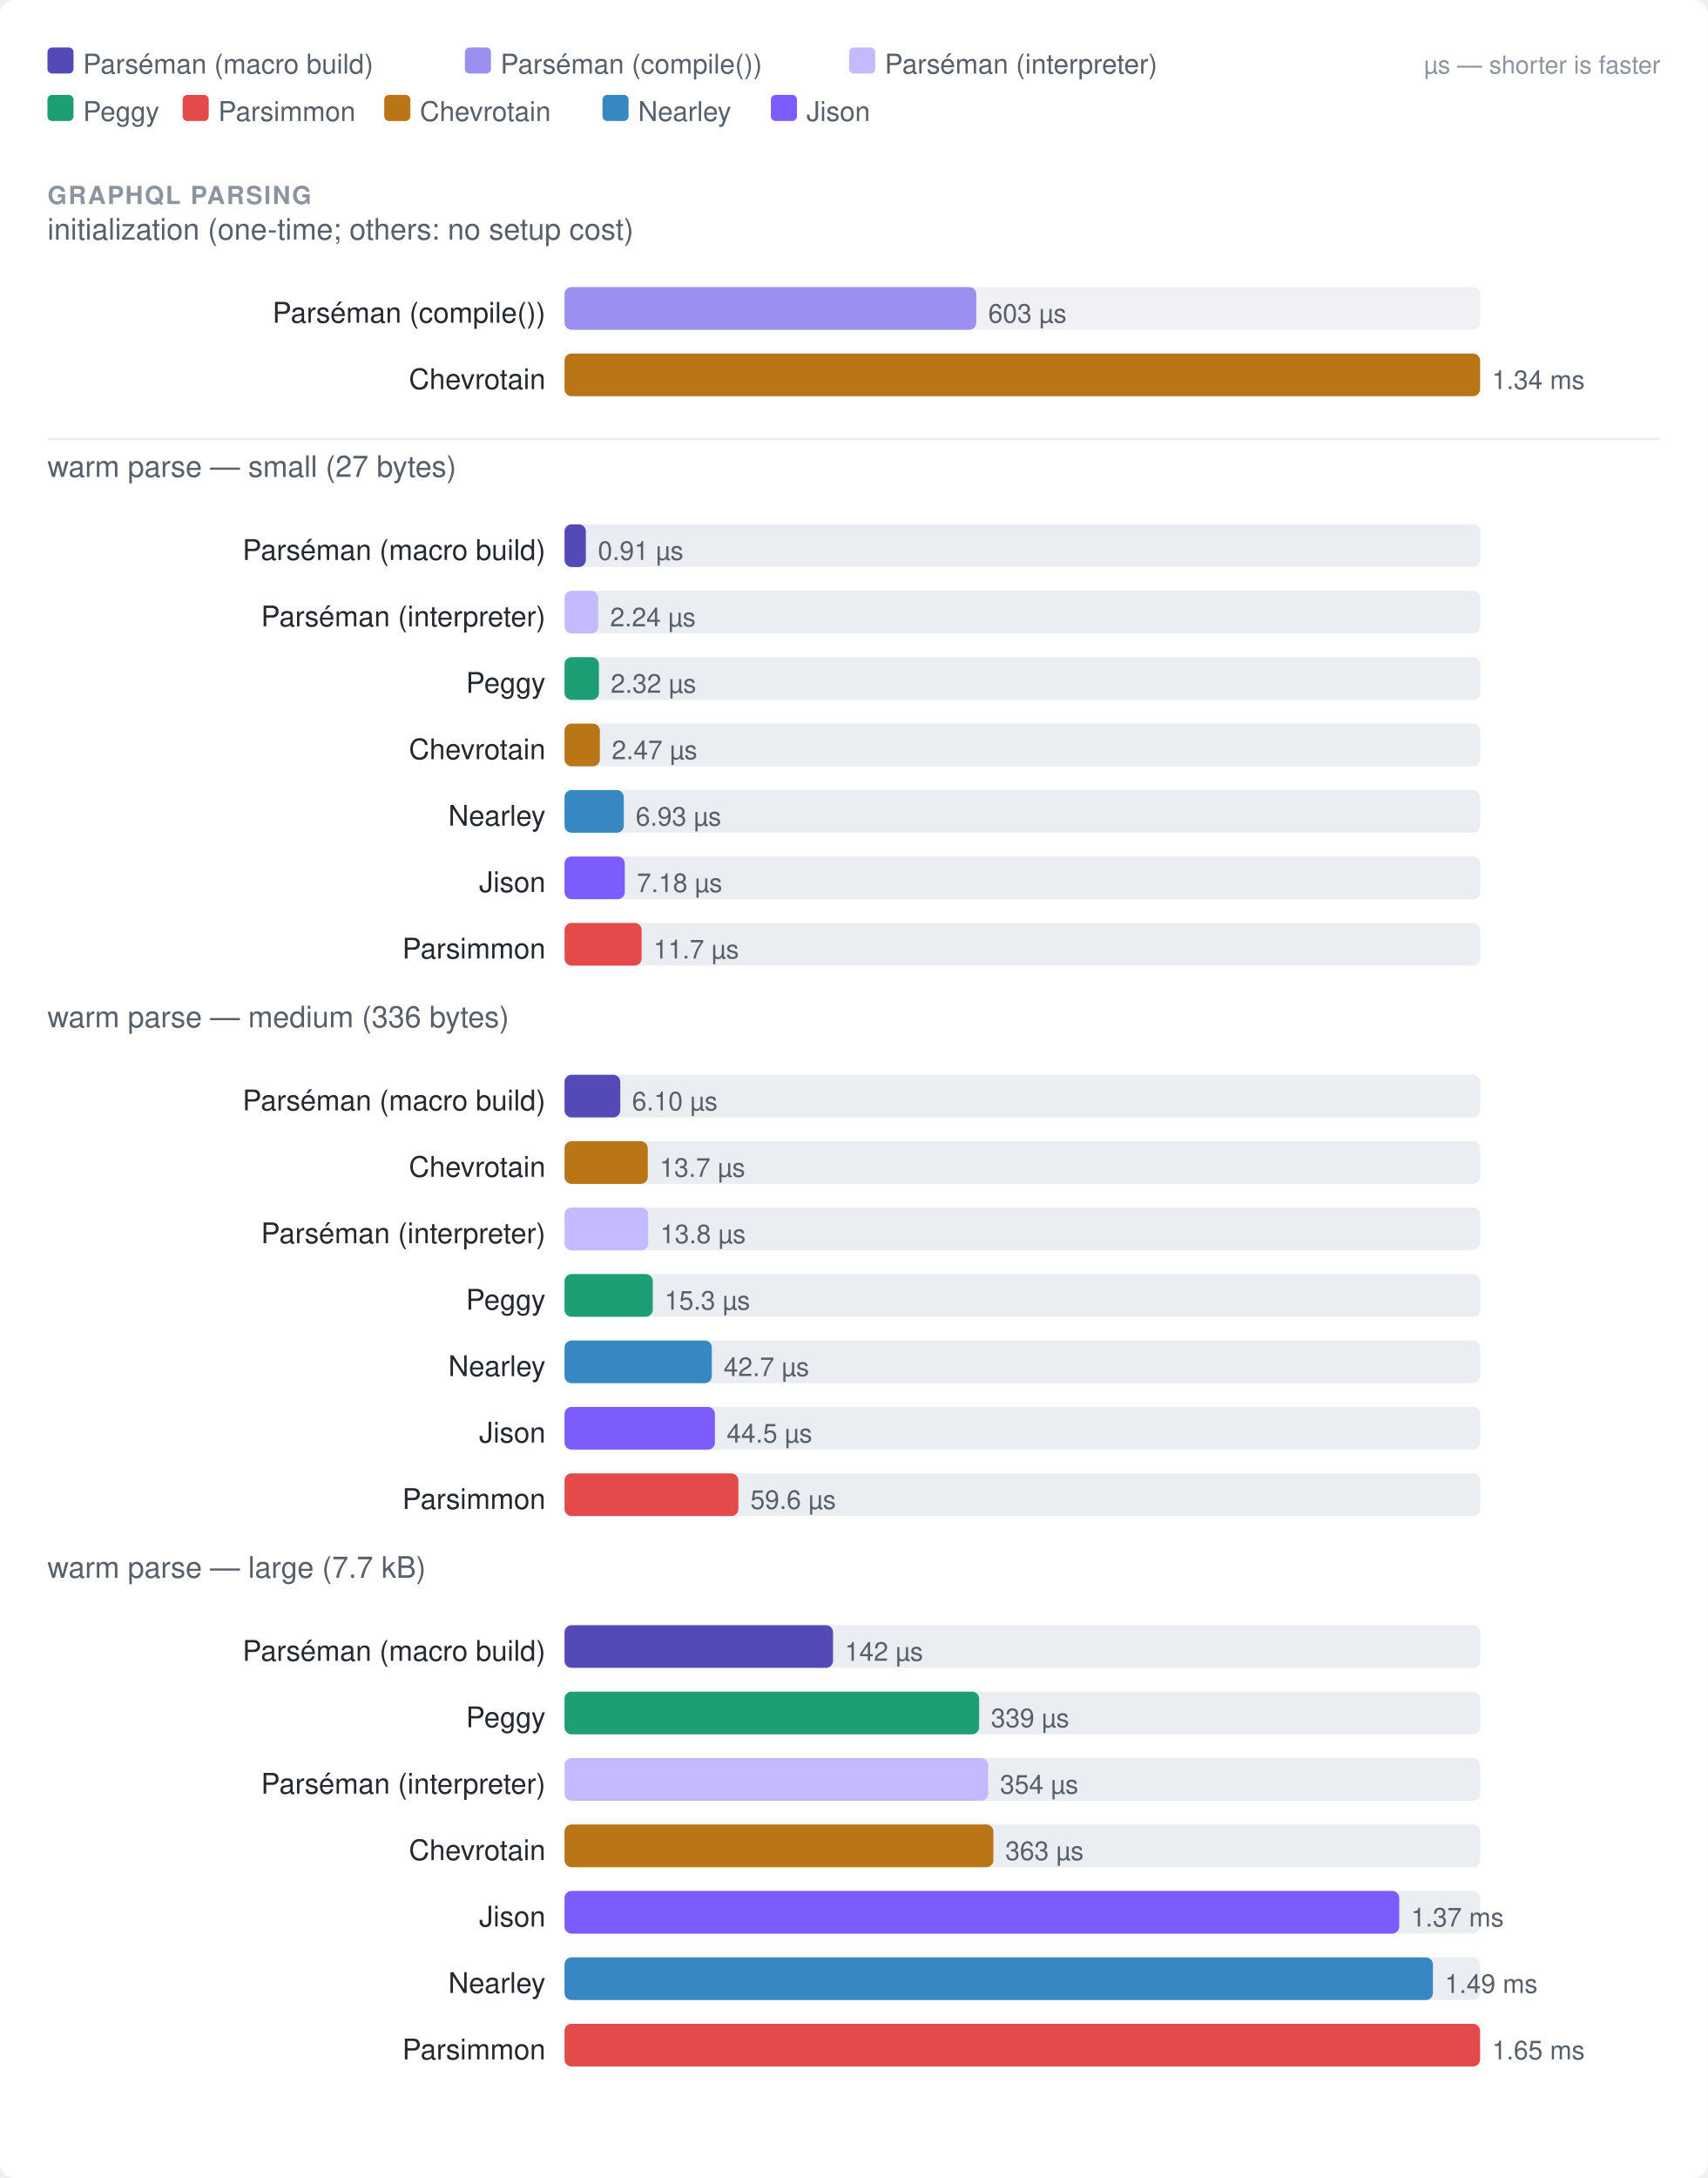
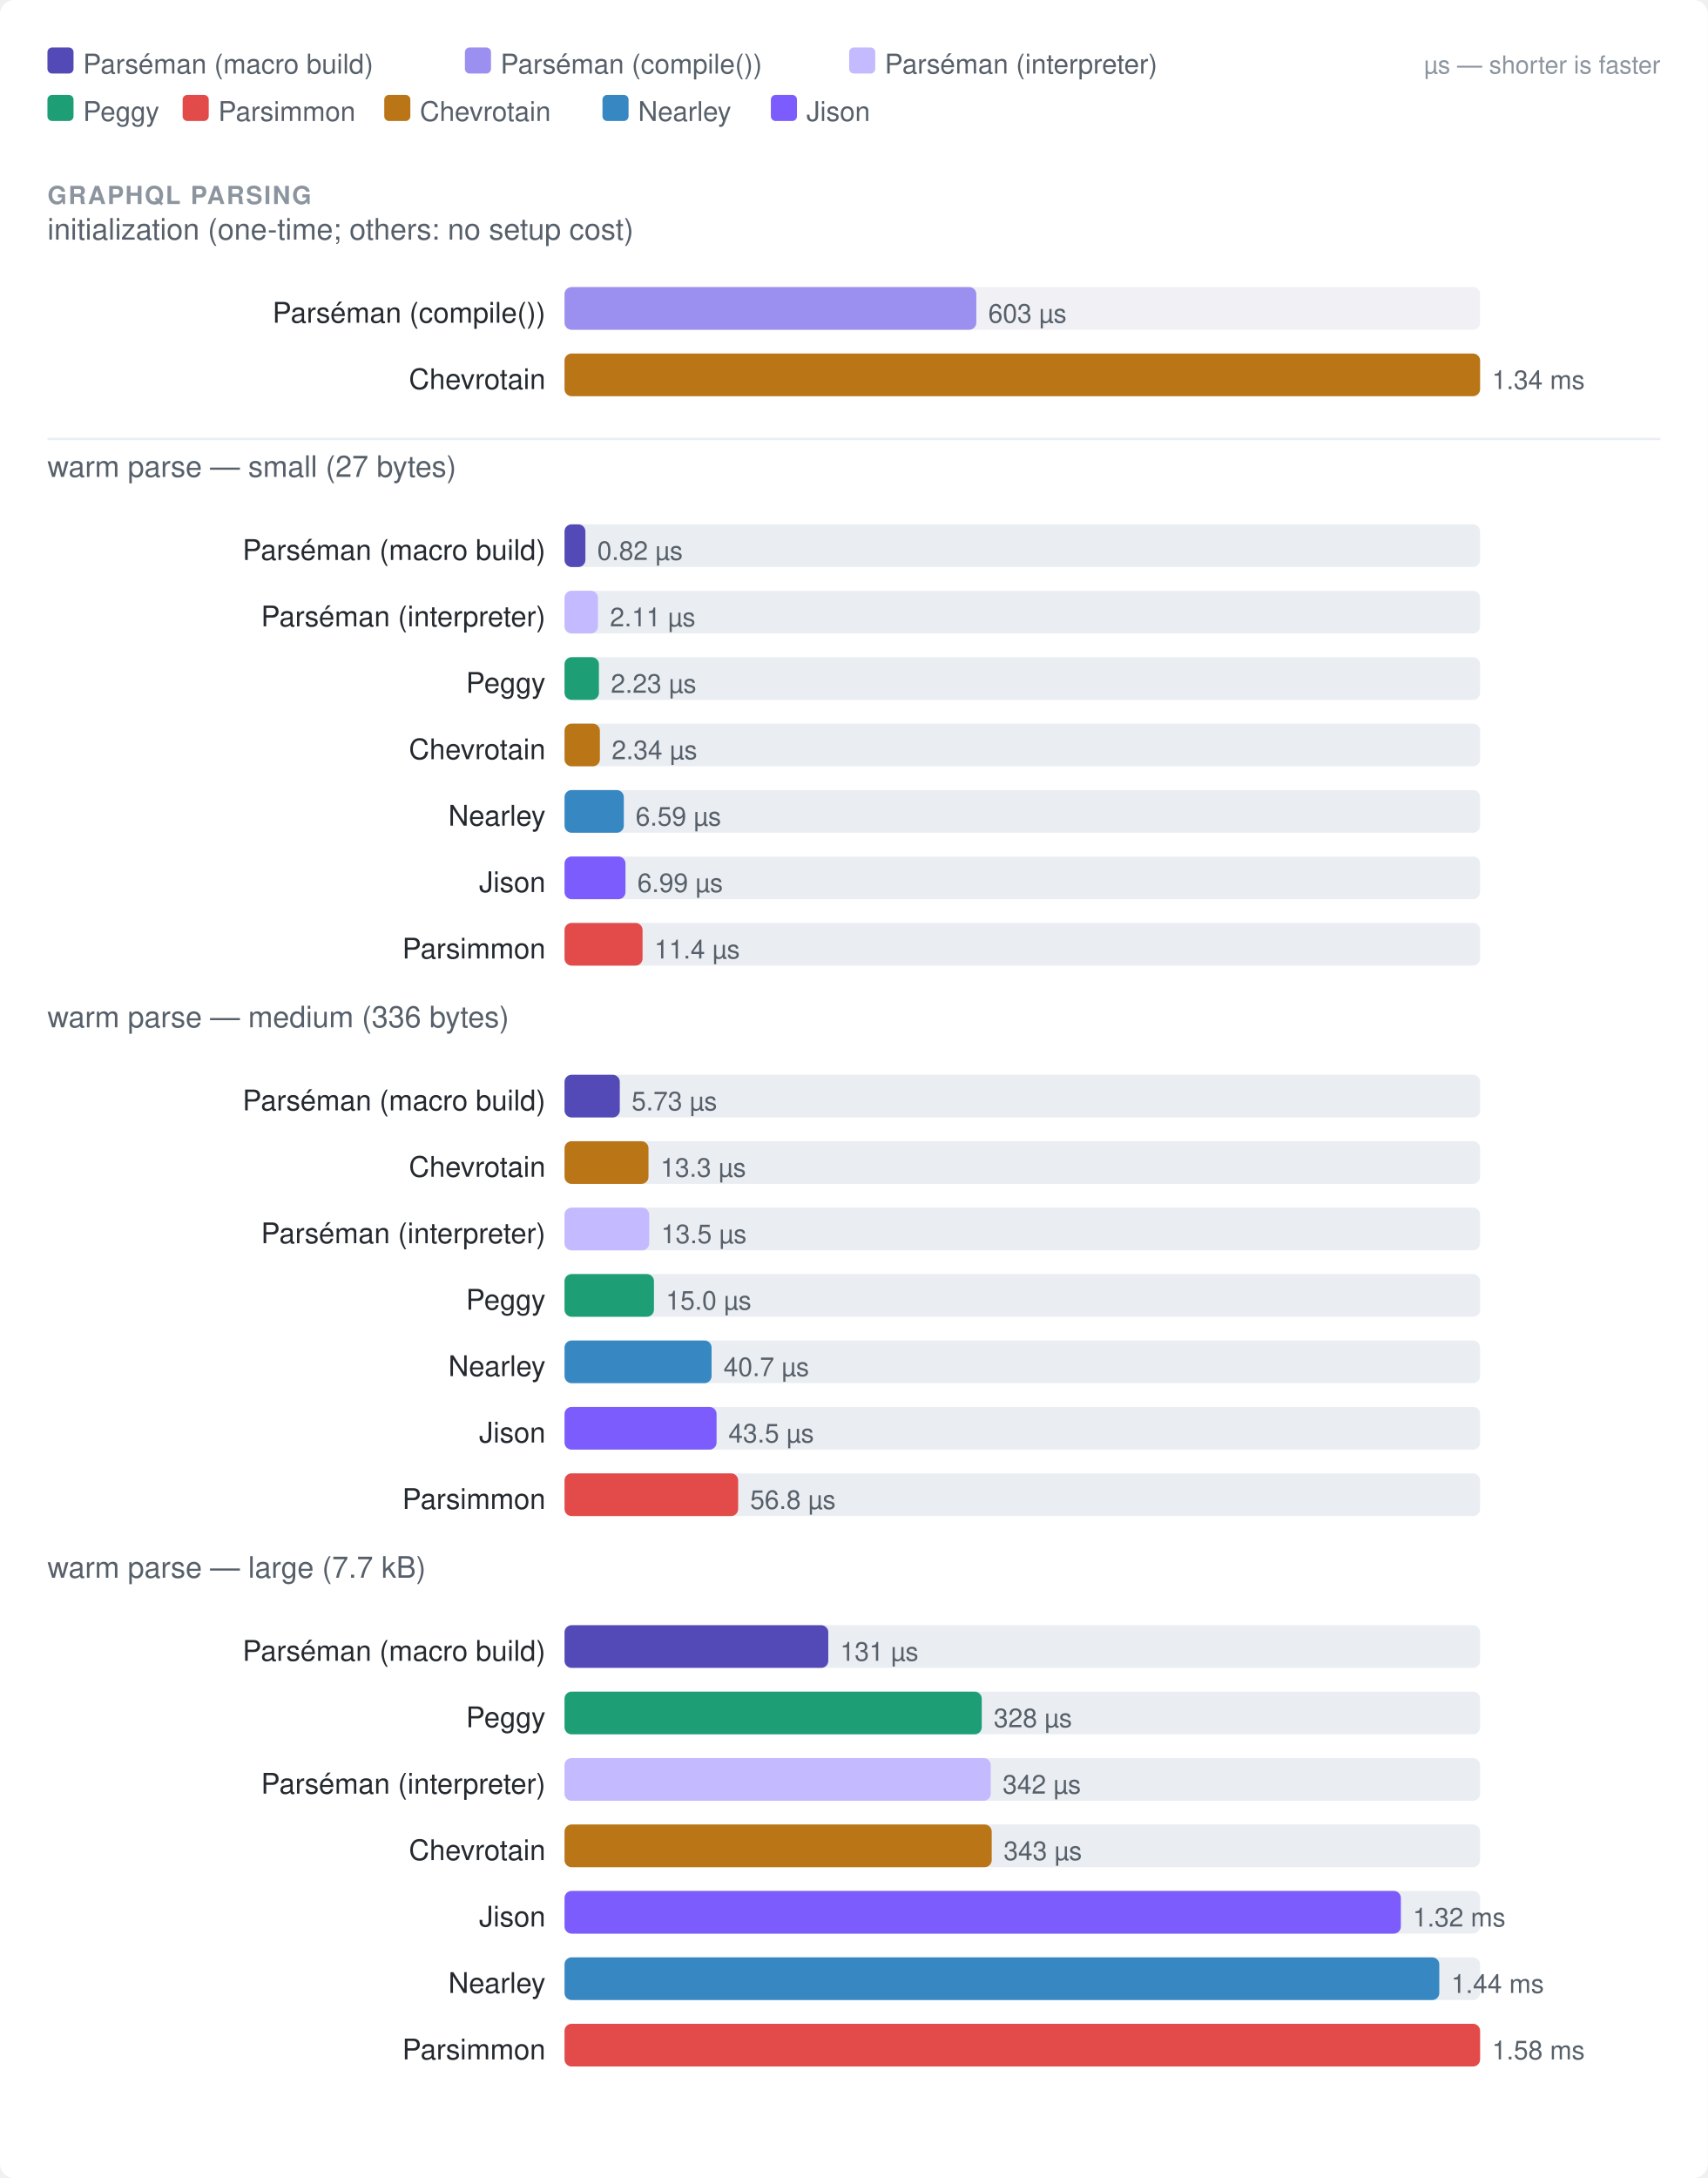
<svg xmlns="http://www.w3.org/2000/svg" viewBox="0 0 720 918" width="720" height="918">
  <rect width="720" height="918" fill="white" rx="6" />
  <rect x="20" y="20" width="11" height="11" rx="2" fill="#534AB7" />
  <text x="35" y="31" font-size="11.5" fill="#57606a" font-family="-apple-system,BlinkMacSystemFont,'Segoe UI',Helvetica,Arial,sans-serif">Parséman (macro build)</text>
  <rect x="196" y="20" width="11" height="11" rx="2" fill="#9B8FEF" />
  <text x="211" y="31" font-size="11.5" fill="#57606a" font-family="-apple-system,BlinkMacSystemFont,'Segoe UI',Helvetica,Arial,sans-serif">Parséman (compile())</text>
  <rect x="358" y="20" width="11" height="11" rx="2" fill="#C4BAFF" />
  <text x="373" y="31" font-size="11.5" fill="#57606a" font-family="-apple-system,BlinkMacSystemFont,'Segoe UI',Helvetica,Arial,sans-serif">Parséman (interpreter)</text>
  <rect x="20" y="40" width="11" height="11" rx="2" fill="#1D9E75" />
  <text x="35" y="51" font-size="11.5" fill="#57606a" font-family="-apple-system,BlinkMacSystemFont,'Segoe UI',Helvetica,Arial,sans-serif">Peggy</text>
  <rect x="77" y="40" width="11" height="11" rx="2" fill="#E24B4A" />
  <text x="92" y="51" font-size="11.5" fill="#57606a" font-family="-apple-system,BlinkMacSystemFont,'Segoe UI',Helvetica,Arial,sans-serif">Parsimmon</text>
  <rect x="162" y="40" width="11" height="11" rx="2" fill="#BA7517" />
  <text x="177" y="51" font-size="11.5" fill="#57606a" font-family="-apple-system,BlinkMacSystemFont,'Segoe UI',Helvetica,Arial,sans-serif">Chevrotain</text>
  <rect x="254" y="40" width="11" height="11" rx="2" fill="#3788C2" />
  <text x="269" y="51" font-size="11.5" fill="#57606a" font-family="-apple-system,BlinkMacSystemFont,'Segoe UI',Helvetica,Arial,sans-serif">Nearley</text>
  <rect x="325" y="40" width="11" height="11" rx="2" fill="#7C5CFC" />
  <text x="340" y="51" font-size="11.5" fill="#57606a" font-family="-apple-system,BlinkMacSystemFont,'Segoe UI',Helvetica,Arial,sans-serif">Jison</text>
  <text x="700" y="31" font-size="10.5" fill="#8c959f" text-anchor="end" font-family="-apple-system,BlinkMacSystemFont,'Segoe UI',Helvetica,Arial,sans-serif">µs — shorter is faster</text>
  <text x="20" y="86" font-size="10.5" font-weight="600" fill="#8c959f" letter-spacing="0.06em" font-family="-apple-system,BlinkMacSystemFont,'Segoe UI',Helvetica,Arial,sans-serif">GRAPHQL PARSING</text>
  <text x="20" y="101" font-size="12.5" fill="#57606a" font-family="-apple-system,BlinkMacSystemFont,'Segoe UI',Helvetica,Arial,sans-serif">initialization (one-time; others: no setup cost)</text>
  <text x="230" y="136" text-anchor="end" font-size="12" fill="#24292f" font-family="-apple-system,BlinkMacSystemFont,'Segoe UI',Helvetica,Arial,sans-serif">Parséman (compile())</text>
  <rect x="238" y="121" width="386" height="18" rx="3" fill="#f0f0f5" />
  <rect x="238" y="121" width="173.6" height="18" rx="3" fill="#9B8FEF" />
  <text x="416.639" y="136" font-size="11" fill="#57606a" font-family="-apple-system,BlinkMacSystemFont,'Segoe UI',Helvetica,Arial,sans-serif">603 µs</text>
  <text x="230" y="164" text-anchor="end" font-size="12" fill="#24292f" font-family="-apple-system,BlinkMacSystemFont,'Segoe UI',Helvetica,Arial,sans-serif">Chevrotain</text>
  <rect x="238" y="149" width="386" height="18" rx="3" fill="#f0f0f5" />
  <rect x="238" y="149" width="386.0" height="18" rx="3" fill="#BA7517" />
  <text x="629" y="164" font-size="11" fill="#57606a" font-family="-apple-system,BlinkMacSystemFont,'Segoe UI',Helvetica,Arial,sans-serif">1.34 ms</text>
  <line x1="20" y1="185" x2="700" y2="185" stroke="#eaeef2" stroke-width="1" />
  <text x="20" y="201" font-size="12.5" fill="#57606a" font-family="-apple-system,BlinkMacSystemFont,'Segoe UI',Helvetica,Arial,sans-serif">warm parse — small  (27 bytes)</text>
  <text x="230" y="236" text-anchor="end" font-size="12" fill="#24292f" font-family="-apple-system,BlinkMacSystemFont,'Segoe UI',Helvetica,Arial,sans-serif">Parséman (macro build)</text>
  <rect x="238" y="221" width="386" height="18" rx="3" fill="#eaeef2" />
-   <rect x="238" y="221" width="9.0" height="18" rx="3" fill="#534AB7" />
-   <text x="252.05" y="236" font-size="11" fill="#57606a" font-family="-apple-system,BlinkMacSystemFont,'Segoe UI',Helvetica,Arial,sans-serif">0.91 µs</text>
+   <rect x="238" y="221" width="8.8" height="18" rx="3" fill="#534AB7" />
+   <text x="251.784" y="236" font-size="11" fill="#57606a" font-family="-apple-system,BlinkMacSystemFont,'Segoe UI',Helvetica,Arial,sans-serif">0.82 µs</text>
  <text x="230" y="264" text-anchor="end" font-size="12" fill="#24292f" font-family="-apple-system,BlinkMacSystemFont,'Segoe UI',Helvetica,Arial,sans-serif">Parséman (interpreter)</text>
  <rect x="238" y="249" width="386" height="18" rx="3" fill="#eaeef2" />
-   <rect x="238" y="249" width="14.2" height="18" rx="3" fill="#C4BAFF" />
-   <text x="257.213" y="264" font-size="11" fill="#57606a" font-family="-apple-system,BlinkMacSystemFont,'Segoe UI',Helvetica,Arial,sans-serif">2.24 µs</text>
+   <rect x="238" y="249" width="14.1" height="18" rx="3" fill="#C4BAFF" />
+   <text x="257.131" y="264" font-size="11" fill="#57606a" font-family="-apple-system,BlinkMacSystemFont,'Segoe UI',Helvetica,Arial,sans-serif">2.11 µs</text>
  <text x="230" y="292" text-anchor="end" font-size="12" fill="#24292f" font-family="-apple-system,BlinkMacSystemFont,'Segoe UI',Helvetica,Arial,sans-serif">Peggy</text>
  <rect x="238" y="277" width="386" height="18" rx="3" fill="#eaeef2" />
  <rect x="238" y="277" width="14.5" height="18" rx="3" fill="#1D9E75" />
-   <text x="257.454" y="292" font-size="11" fill="#57606a" font-family="-apple-system,BlinkMacSystemFont,'Segoe UI',Helvetica,Arial,sans-serif">2.32 µs</text>
+   <text x="257.513" y="292" font-size="11" fill="#57606a" font-family="-apple-system,BlinkMacSystemFont,'Segoe UI',Helvetica,Arial,sans-serif">2.23 µs</text>
  <text x="230" y="320" text-anchor="end" font-size="12" fill="#24292f" font-family="-apple-system,BlinkMacSystemFont,'Segoe UI',Helvetica,Arial,sans-serif">Chevrotain</text>
  <rect x="238" y="305" width="386" height="18" rx="3" fill="#eaeef2" />
  <rect x="238" y="305" width="14.9" height="18" rx="3" fill="#BA7517" />
-   <text x="257.914" y="320" font-size="11" fill="#57606a" font-family="-apple-system,BlinkMacSystemFont,'Segoe UI',Helvetica,Arial,sans-serif">2.47 µs</text>
+   <text x="257.883" y="320" font-size="11" fill="#57606a" font-family="-apple-system,BlinkMacSystemFont,'Segoe UI',Helvetica,Arial,sans-serif">2.34 µs</text>
  <text x="230" y="348" text-anchor="end" font-size="12" fill="#24292f" font-family="-apple-system,BlinkMacSystemFont,'Segoe UI',Helvetica,Arial,sans-serif">Nearley</text>
  <rect x="238" y="333" width="386" height="18" rx="3" fill="#eaeef2" />
  <rect x="238" y="333" width="25.0" height="18" rx="3" fill="#3788C2" />
-   <text x="267.996" y="348" font-size="11" fill="#57606a" font-family="-apple-system,BlinkMacSystemFont,'Segoe UI',Helvetica,Arial,sans-serif">6.93 µs</text>
+   <text x="267.962" y="348" font-size="11" fill="#57606a" font-family="-apple-system,BlinkMacSystemFont,'Segoe UI',Helvetica,Arial,sans-serif">6.59 µs</text>
  <text x="230" y="376" text-anchor="end" font-size="12" fill="#24292f" font-family="-apple-system,BlinkMacSystemFont,'Segoe UI',Helvetica,Arial,sans-serif">Jison</text>
  <rect x="238" y="361" width="386" height="18" rx="3" fill="#eaeef2" />
-   <rect x="238" y="361" width="25.4" height="18" rx="3" fill="#7C5CFC" />
-   <text x="268.443" y="376" font-size="11" fill="#57606a" font-family="-apple-system,BlinkMacSystemFont,'Segoe UI',Helvetica,Arial,sans-serif">7.18 µs</text>
+   <rect x="238" y="361" width="25.7" height="18" rx="3" fill="#7C5CFC" />
+   <text x="268.711" y="376" font-size="11" fill="#57606a" font-family="-apple-system,BlinkMacSystemFont,'Segoe UI',Helvetica,Arial,sans-serif">6.99 µs</text>
  <text x="230" y="404" text-anchor="end" font-size="12" fill="#24292f" font-family="-apple-system,BlinkMacSystemFont,'Segoe UI',Helvetica,Arial,sans-serif">Parsimmon</text>
  <rect x="238" y="389" width="386" height="18" rx="3" fill="#eaeef2" />
-   <rect x="238" y="389" width="32.5" height="18" rx="3" fill="#E24B4A" />
-   <text x="275.48" y="404" font-size="11" fill="#57606a" font-family="-apple-system,BlinkMacSystemFont,'Segoe UI',Helvetica,Arial,sans-serif">11.7 µs</text>
+   <rect x="238" y="389" width="32.9" height="18" rx="3" fill="#E24B4A" />
+   <text x="275.855" y="404" font-size="11" fill="#57606a" font-family="-apple-system,BlinkMacSystemFont,'Segoe UI',Helvetica,Arial,sans-serif">11.4 µs</text>
  <text x="20" y="433" font-size="12.5" fill="#57606a" font-family="-apple-system,BlinkMacSystemFont,'Segoe UI',Helvetica,Arial,sans-serif">warm parse — medium  (336 bytes)</text>
  <text x="230" y="468" text-anchor="end" font-size="12" fill="#24292f" font-family="-apple-system,BlinkMacSystemFont,'Segoe UI',Helvetica,Arial,sans-serif">Parséman (macro build)</text>
  <rect x="238" y="453" width="386" height="18" rx="3" fill="#eaeef2" />
-   <rect x="238" y="453" width="23.5" height="18" rx="3" fill="#534AB7" />
-   <text x="266.465" y="468" font-size="11" fill="#57606a" font-family="-apple-system,BlinkMacSystemFont,'Segoe UI',Helvetica,Arial,sans-serif">6.10 µs</text>
+   <rect x="238" y="453" width="23.3" height="18" rx="3" fill="#534AB7" />
+   <text x="266.264" y="468" font-size="11" fill="#57606a" font-family="-apple-system,BlinkMacSystemFont,'Segoe UI',Helvetica,Arial,sans-serif">5.73 µs</text>
  <text x="230" y="496" text-anchor="end" font-size="12" fill="#24292f" font-family="-apple-system,BlinkMacSystemFont,'Segoe UI',Helvetica,Arial,sans-serif">Chevrotain</text>
  <rect x="238" y="481" width="386" height="18" rx="3" fill="#eaeef2" />
-   <rect x="238" y="481" width="35.1" height="18" rx="3" fill="#BA7517" />
-   <text x="278.113" y="496" font-size="11" fill="#57606a" font-family="-apple-system,BlinkMacSystemFont,'Segoe UI',Helvetica,Arial,sans-serif">13.7 µs</text>
+   <rect x="238" y="481" width="35.4" height="18" rx="3" fill="#BA7517" />
+   <text x="278.448" y="496" font-size="11" fill="#57606a" font-family="-apple-system,BlinkMacSystemFont,'Segoe UI',Helvetica,Arial,sans-serif">13.3 µs</text>
  <text x="230" y="524" text-anchor="end" font-size="12" fill="#24292f" font-family="-apple-system,BlinkMacSystemFont,'Segoe UI',Helvetica,Arial,sans-serif">Parséman (interpreter)</text>
  <rect x="238" y="509" width="386" height="18" rx="3" fill="#eaeef2" />
-   <rect x="238" y="509" width="35.3" height="18" rx="3" fill="#C4BAFF" />
-   <text x="278.334" y="524" font-size="11" fill="#57606a" font-family="-apple-system,BlinkMacSystemFont,'Segoe UI',Helvetica,Arial,sans-serif">13.8 µs</text>
+   <rect x="238" y="509" width="35.7" height="18" rx="3" fill="#C4BAFF" />
+   <text x="278.697" y="524" font-size="11" fill="#57606a" font-family="-apple-system,BlinkMacSystemFont,'Segoe UI',Helvetica,Arial,sans-serif">13.5 µs</text>
  <text x="230" y="552" text-anchor="end" font-size="12" fill="#24292f" font-family="-apple-system,BlinkMacSystemFont,'Segoe UI',Helvetica,Arial,sans-serif">Peggy</text>
  <rect x="238" y="537" width="386" height="18" rx="3" fill="#eaeef2" />
-   <rect x="238" y="537" width="37.2" height="18" rx="3" fill="#1D9E75" />
-   <text x="280.173" y="552" font-size="11" fill="#57606a" font-family="-apple-system,BlinkMacSystemFont,'Segoe UI',Helvetica,Arial,sans-serif">15.3 µs</text>
+   <rect x="238" y="537" width="37.7" height="18" rx="3" fill="#1D9E75" />
+   <text x="280.712" y="552" font-size="11" fill="#57606a" font-family="-apple-system,BlinkMacSystemFont,'Segoe UI',Helvetica,Arial,sans-serif">15.0 µs</text>
  <text x="230" y="580" text-anchor="end" font-size="12" fill="#24292f" font-family="-apple-system,BlinkMacSystemFont,'Segoe UI',Helvetica,Arial,sans-serif">Nearley</text>
  <rect x="238" y="565" width="386" height="18" rx="3" fill="#eaeef2" />
-   <rect x="238" y="565" width="62.1" height="18" rx="3" fill="#3788C2" />
-   <text x="305.064" y="580" font-size="11" fill="#57606a" font-family="-apple-system,BlinkMacSystemFont,'Segoe UI',Helvetica,Arial,sans-serif">42.7 µs</text>
+   <rect x="238" y="565" width="62.0" height="18" rx="3" fill="#3788C2" />
+   <text x="305.042" y="580" font-size="11" fill="#57606a" font-family="-apple-system,BlinkMacSystemFont,'Segoe UI',Helvetica,Arial,sans-serif">40.7 µs</text>
  <text x="230" y="608" text-anchor="end" font-size="12" fill="#24292f" font-family="-apple-system,BlinkMacSystemFont,'Segoe UI',Helvetica,Arial,sans-serif">Jison</text>
  <rect x="238" y="593" width="386" height="18" rx="3" fill="#eaeef2" />
-   <rect x="238" y="593" width="63.4" height="18" rx="3" fill="#7C5CFC" />
-   <text x="306.357" y="608" font-size="11" fill="#57606a" font-family="-apple-system,BlinkMacSystemFont,'Segoe UI',Helvetica,Arial,sans-serif">44.5 µs</text>
+   <rect x="238" y="593" width="64.1" height="18" rx="3" fill="#7C5CFC" />
+   <text x="307.093" y="608" font-size="11" fill="#57606a" font-family="-apple-system,BlinkMacSystemFont,'Segoe UI',Helvetica,Arial,sans-serif">43.5 µs</text>
  <text x="230" y="636" text-anchor="end" font-size="12" fill="#24292f" font-family="-apple-system,BlinkMacSystemFont,'Segoe UI',Helvetica,Arial,sans-serif">Parsimmon</text>
  <rect x="238" y="621" width="386" height="18" rx="3" fill="#eaeef2" />
-   <rect x="238" y="621" width="73.3" height="18" rx="3" fill="#E24B4A" />
-   <text x="316.342" y="636" font-size="11" fill="#57606a" font-family="-apple-system,BlinkMacSystemFont,'Segoe UI',Helvetica,Arial,sans-serif">59.6 µs</text>
+   <rect x="238" y="621" width="73.2" height="18" rx="3" fill="#E24B4A" />
+   <text x="316.238" y="636" font-size="11" fill="#57606a" font-family="-apple-system,BlinkMacSystemFont,'Segoe UI',Helvetica,Arial,sans-serif">56.8 µs</text>
  <text x="20" y="665" font-size="12.5" fill="#57606a" font-family="-apple-system,BlinkMacSystemFont,'Segoe UI',Helvetica,Arial,sans-serif">warm parse — large  (7.7 kB)</text>
  <text x="230" y="700" text-anchor="end" font-size="12" fill="#24292f" font-family="-apple-system,BlinkMacSystemFont,'Segoe UI',Helvetica,Arial,sans-serif">Parséman (macro build)</text>
  <rect x="238" y="685" width="386" height="18" rx="3" fill="#eaeef2" />
-   <rect x="238" y="685" width="113.2" height="18" rx="3" fill="#534AB7" />
-   <text x="356.151" y="700" font-size="11" fill="#57606a" font-family="-apple-system,BlinkMacSystemFont,'Segoe UI',Helvetica,Arial,sans-serif">142 µs</text>
+   <rect x="238" y="685" width="111.2" height="18" rx="3" fill="#534AB7" />
+   <text x="354.201" y="700" font-size="11" fill="#57606a" font-family="-apple-system,BlinkMacSystemFont,'Segoe UI',Helvetica,Arial,sans-serif">131 µs</text>
  <text x="230" y="728" text-anchor="end" font-size="12" fill="#24292f" font-family="-apple-system,BlinkMacSystemFont,'Segoe UI',Helvetica,Arial,sans-serif">Peggy</text>
  <rect x="238" y="713" width="386" height="18" rx="3" fill="#eaeef2" />
-   <rect x="238" y="713" width="174.8" height="18" rx="3" fill="#1D9E75" />
-   <text x="417.759" y="728" font-size="11" fill="#57606a" font-family="-apple-system,BlinkMacSystemFont,'Segoe UI',Helvetica,Arial,sans-serif">339 µs</text>
+   <rect x="238" y="713" width="175.9" height="18" rx="3" fill="#1D9E75" />
+   <text x="418.943" y="728" font-size="11" fill="#57606a" font-family="-apple-system,BlinkMacSystemFont,'Segoe UI',Helvetica,Arial,sans-serif">328 µs</text>
  <text x="230" y="756" text-anchor="end" font-size="12" fill="#24292f" font-family="-apple-system,BlinkMacSystemFont,'Segoe UI',Helvetica,Arial,sans-serif">Parséman (interpreter)</text>
  <rect x="238" y="741" width="386" height="18" rx="3" fill="#eaeef2" />
-   <rect x="238" y="741" width="178.6" height="18" rx="3" fill="#C4BAFF" />
-   <text x="421.598" y="756" font-size="11" fill="#57606a" font-family="-apple-system,BlinkMacSystemFont,'Segoe UI',Helvetica,Arial,sans-serif">354 µs</text>
+   <rect x="238" y="741" width="179.7" height="18" rx="3" fill="#C4BAFF" />
+   <text x="422.7" y="756" font-size="11" fill="#57606a" font-family="-apple-system,BlinkMacSystemFont,'Segoe UI',Helvetica,Arial,sans-serif">342 µs</text>
  <text x="230" y="784" text-anchor="end" font-size="12" fill="#24292f" font-family="-apple-system,BlinkMacSystemFont,'Segoe UI',Helvetica,Arial,sans-serif">Chevrotain</text>
  <rect x="238" y="769" width="386" height="18" rx="3" fill="#eaeef2" />
-   <rect x="238" y="769" width="180.8" height="18" rx="3" fill="#BA7517" />
-   <text x="423.841" y="784" font-size="11" fill="#57606a" font-family="-apple-system,BlinkMacSystemFont,'Segoe UI',Helvetica,Arial,sans-serif">363 µs</text>
+   <rect x="238" y="769" width="180.1" height="18" rx="3" fill="#BA7517" />
+   <text x="423.123" y="784" font-size="11" fill="#57606a" font-family="-apple-system,BlinkMacSystemFont,'Segoe UI',Helvetica,Arial,sans-serif">343 µs</text>
  <text x="230" y="812" text-anchor="end" font-size="12" fill="#24292f" font-family="-apple-system,BlinkMacSystemFont,'Segoe UI',Helvetica,Arial,sans-serif">Jison</text>
  <rect x="238" y="797" width="386" height="18" rx="3" fill="#eaeef2" />
-   <rect x="238" y="797" width="351.9" height="18" rx="3" fill="#7C5CFC" />
-   <text x="594.87" y="812" font-size="11" fill="#57606a" font-family="-apple-system,BlinkMacSystemFont,'Segoe UI',Helvetica,Arial,sans-serif">1.37 ms</text>
+   <rect x="238" y="797" width="352.6" height="18" rx="3" fill="#7C5CFC" />
+   <text x="595.604" y="812" font-size="11" fill="#57606a" font-family="-apple-system,BlinkMacSystemFont,'Segoe UI',Helvetica,Arial,sans-serif">1.32 ms</text>
  <text x="230" y="840" text-anchor="end" font-size="12" fill="#24292f" font-family="-apple-system,BlinkMacSystemFont,'Segoe UI',Helvetica,Arial,sans-serif">Nearley</text>
  <rect x="238" y="825" width="386" height="18" rx="3" fill="#eaeef2" />
-   <rect x="238" y="825" width="366.1" height="18" rx="3" fill="#3788C2" />
-   <text x="609.097" y="840" font-size="11" fill="#57606a" font-family="-apple-system,BlinkMacSystemFont,'Segoe UI',Helvetica,Arial,sans-serif">1.49 ms</text>
+   <rect x="238" y="825" width="368.8" height="18" rx="3" fill="#3788C2" />
+   <text x="611.814" y="840" font-size="11" fill="#57606a" font-family="-apple-system,BlinkMacSystemFont,'Segoe UI',Helvetica,Arial,sans-serif">1.44 ms</text>
  <text x="230" y="868" text-anchor="end" font-size="12" fill="#24292f" font-family="-apple-system,BlinkMacSystemFont,'Segoe UI',Helvetica,Arial,sans-serif">Parsimmon</text>
  <rect x="238" y="853" width="386" height="18" rx="3" fill="#eaeef2" />
  <rect x="238" y="853" width="386.0" height="18" rx="3" fill="#E24B4A" />
-   <text x="629" y="868" font-size="11" fill="#57606a" font-family="-apple-system,BlinkMacSystemFont,'Segoe UI',Helvetica,Arial,sans-serif">1.65 ms</text>
+   <text x="629" y="868" font-size="11" fill="#57606a" font-family="-apple-system,BlinkMacSystemFont,'Segoe UI',Helvetica,Arial,sans-serif">1.58 ms</text>
</svg>
